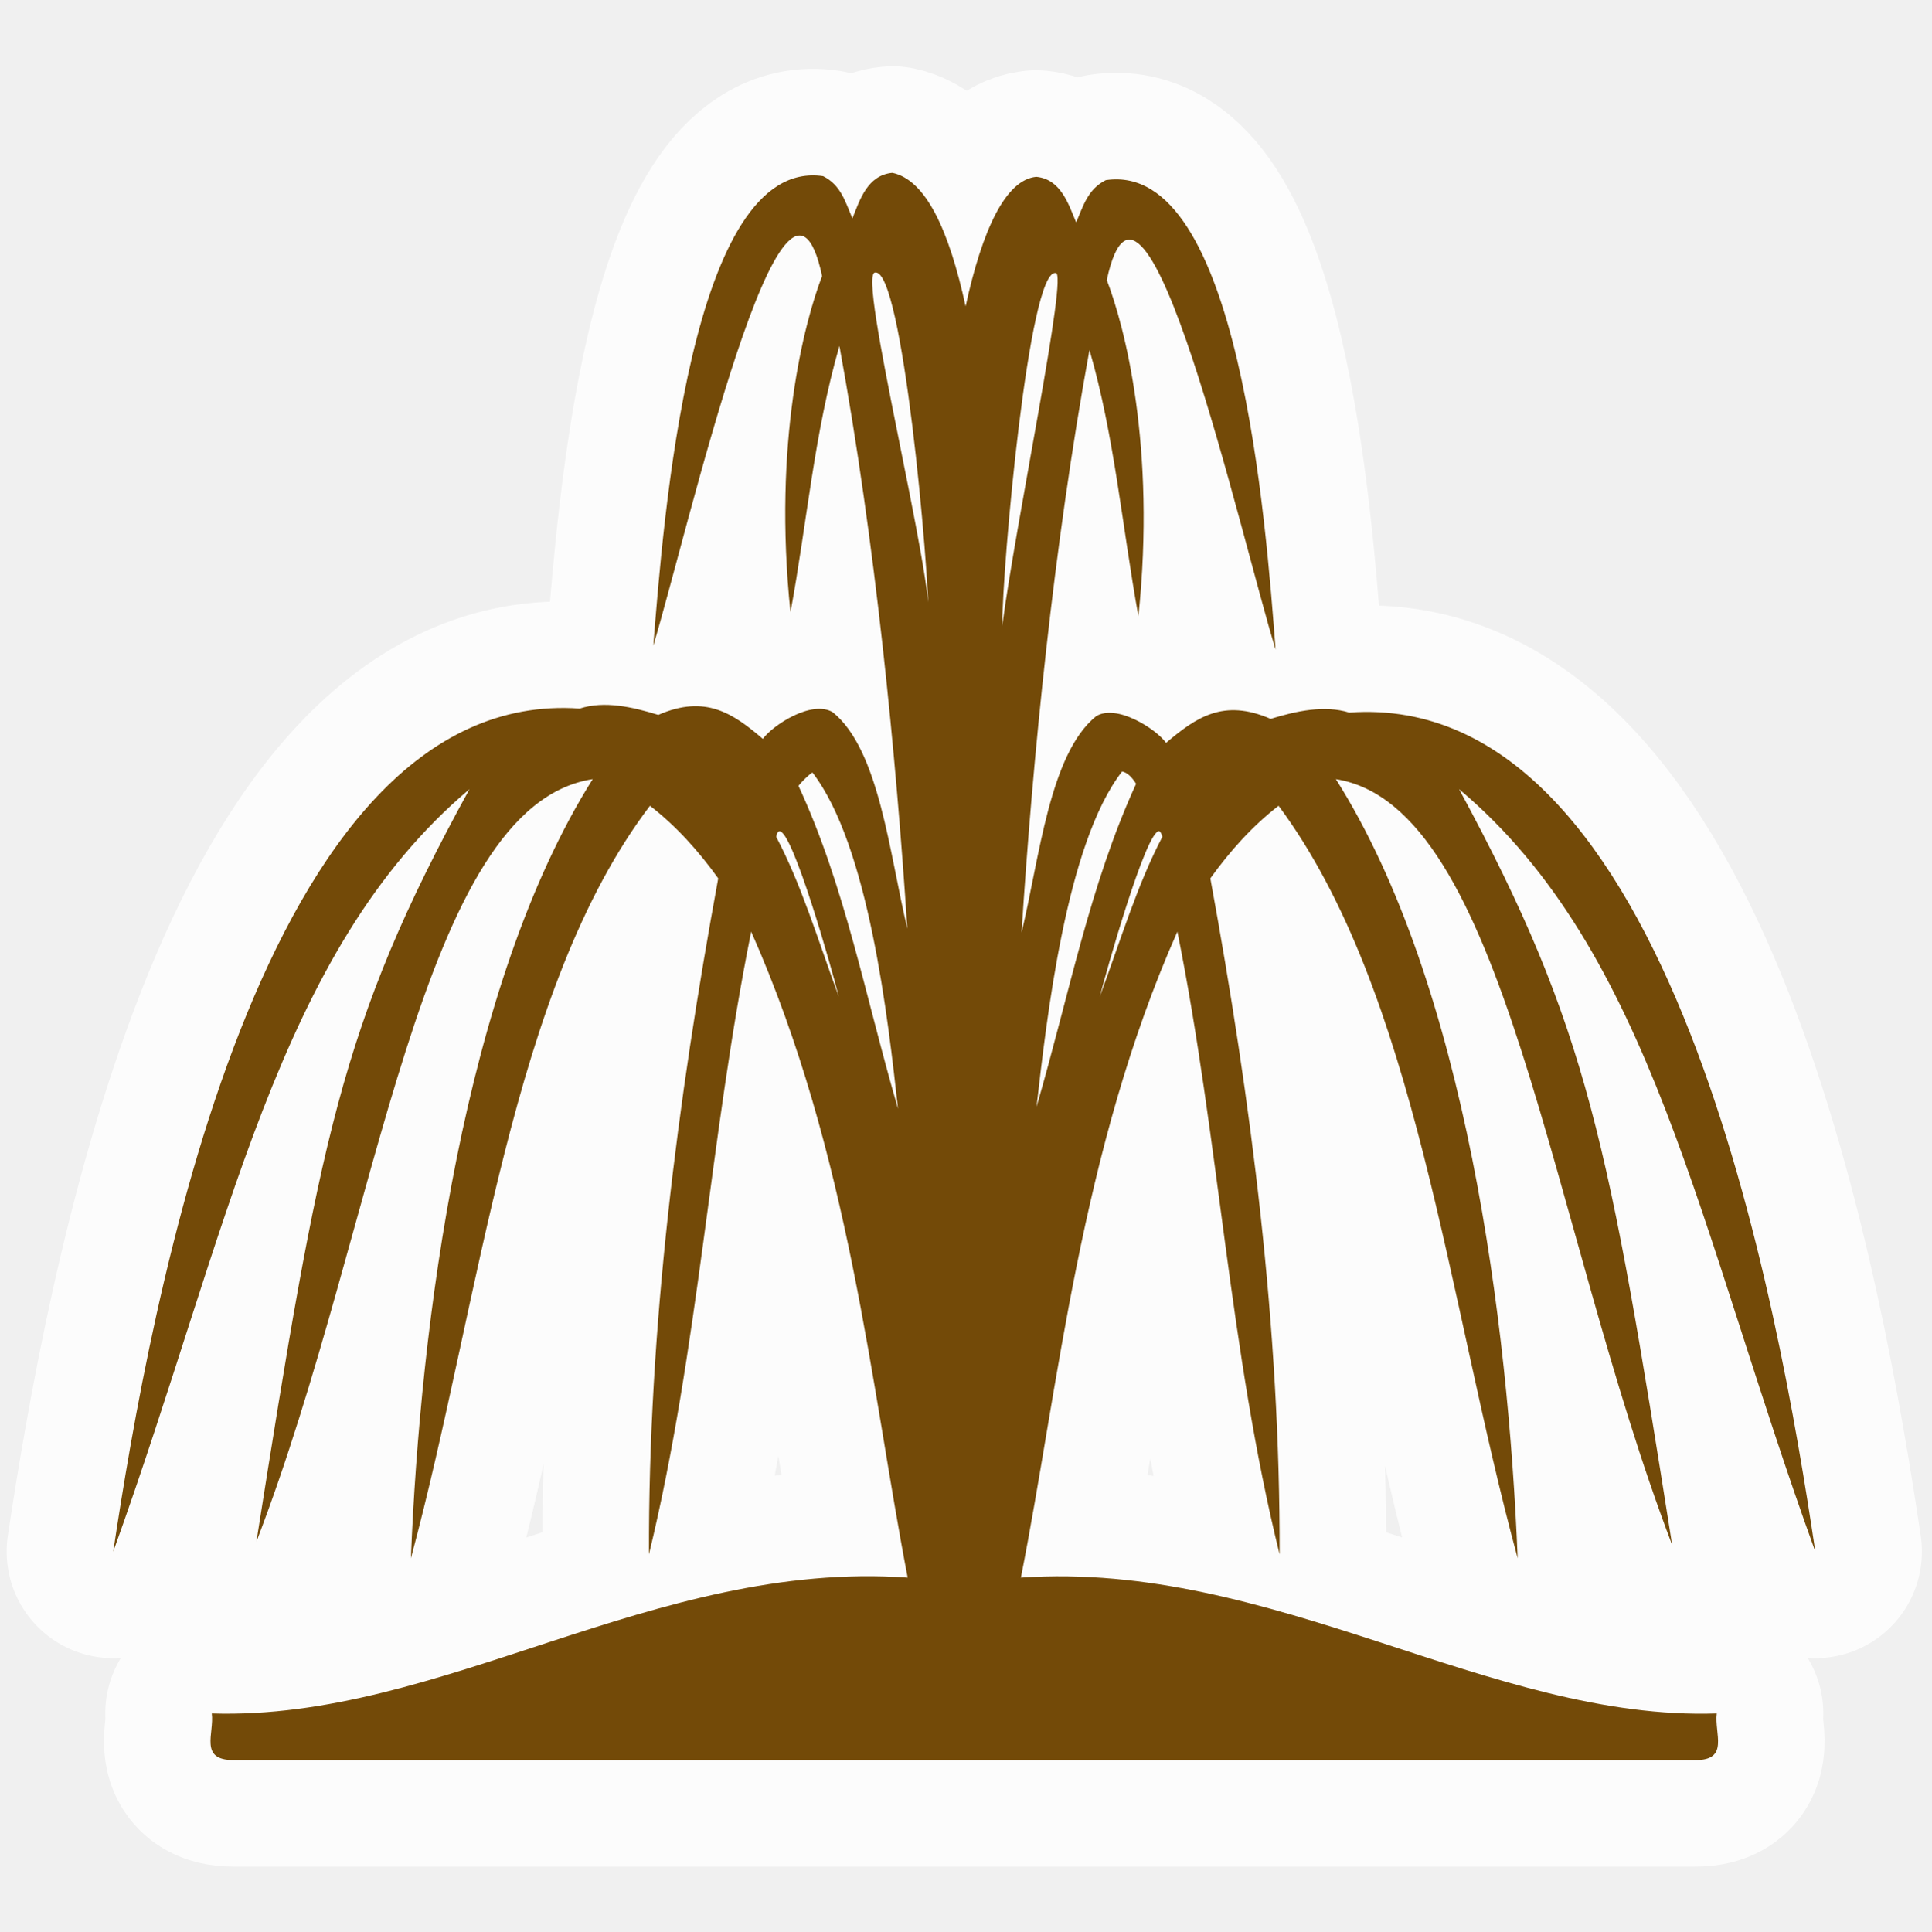
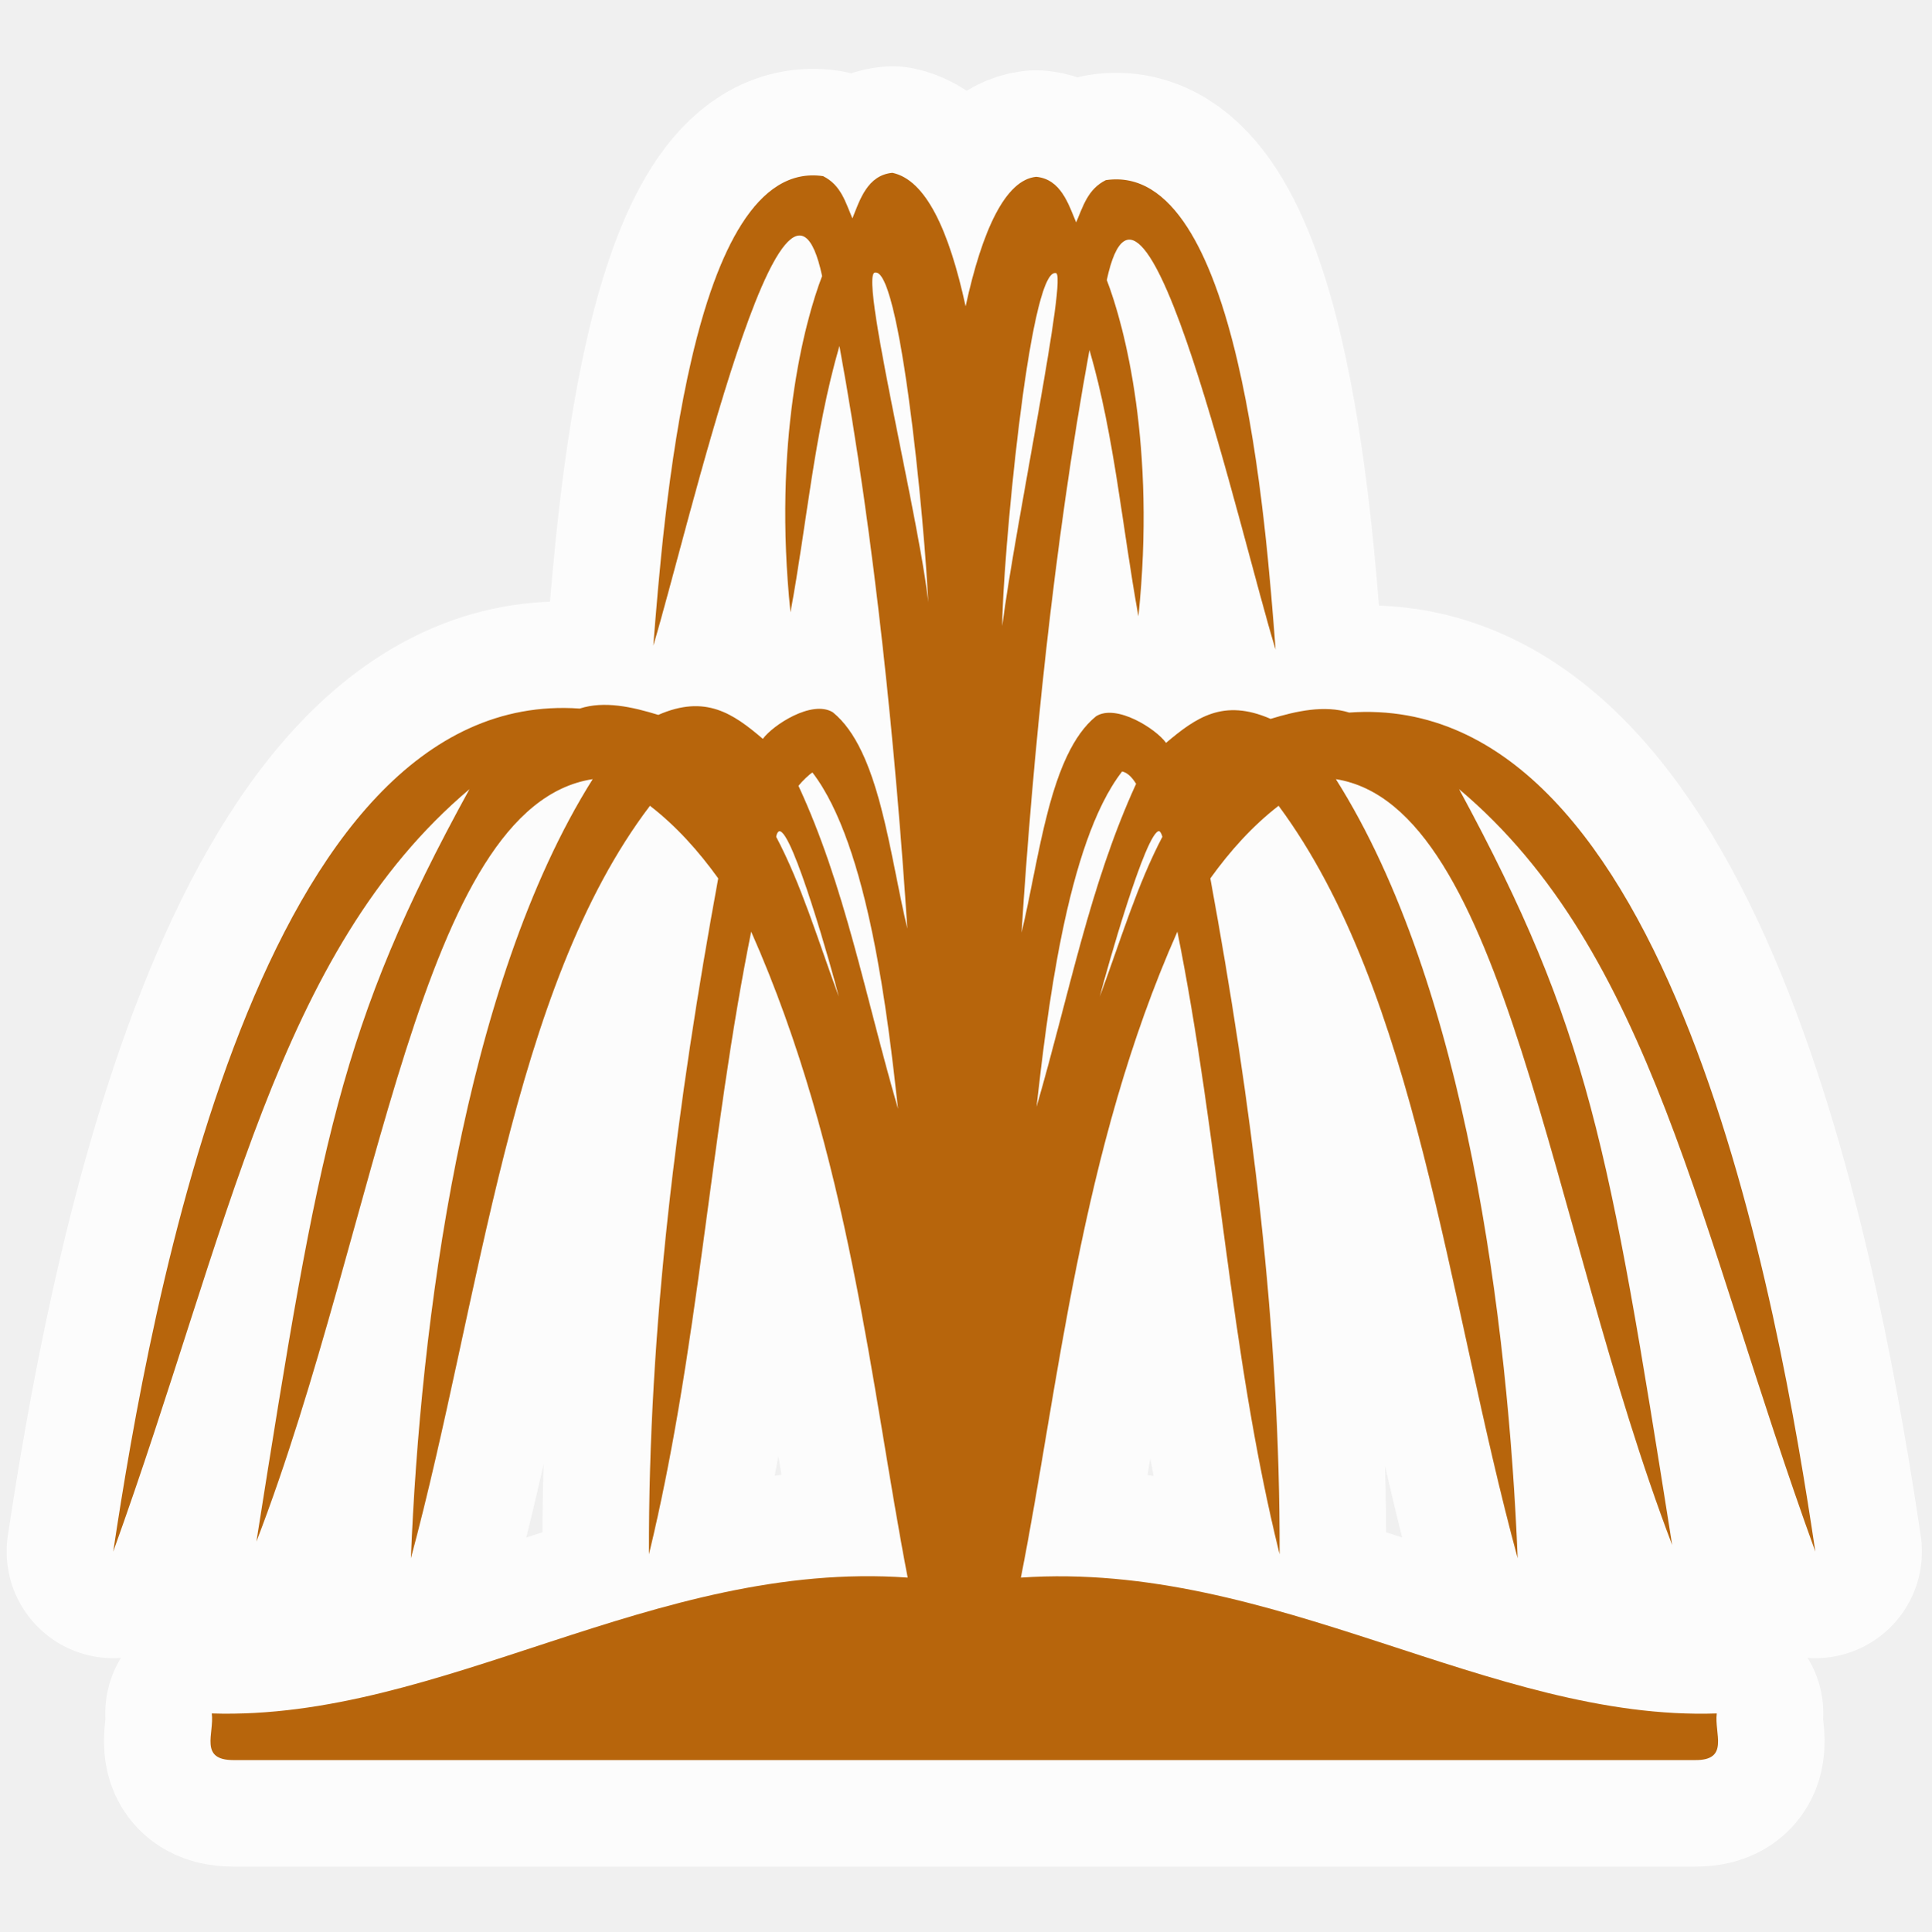
<svg xmlns="http://www.w3.org/2000/svg" version="1.0" width="580" height="580">
  <path id="path4137" d="m 256,65.6 c -2.1,-4.9 -3.4,-10 -8.8,-12.7 -40,-5.9 -48,104 -51,141 10.2,-33.6 39.6,-163 50.7,-111 -5.4,14 -14.8,50 -9.5,101 4.9,-26.4 7.1,-53.8 14.7,-80 10.8,58.9 17,123 20.4,175 -5.4,-22.5 -8.4,-53.7 -22.4,-65 -6.3,-3.8 -18,3.9 -21,8 -8.9,-7.6 -17.2,-13.4 -31.4,-7.2 -7.8,-2.4 -16.2,-4.3 -23.6,-1.9 C 78,206 45,393 34,466 69,369 83,286 141,237 102,308 96,343 77,463 c 37,-96 49,-221 101,-229 -39,62 -51.8,164 -54.6,234 21,-78 30,-171 71.8,-226 7.9,6.1 14.6,13.6 20.5,21.8 -12.3,67 -21,135 -20.8,203 15,-62 18.2,-125 30.7,-187 29.7,67 36,137 47,194 -76,-5.4 -140,43 -209,40.8 0.8,6 -3.9,14 6.5,14 l 439,0 c 10.4,0.1 5.7,-8 6.5,-14 -68,2.3 -133,-46 -209,-40.8 11.3,-57 17.7,-128 47,-194 12.5,62 15.6,126 30.7,187 0.2,-68 -8.5,-136 -20.8,-203 5.9,-8.2 12.6,-15.7 20.5,-21.8 41.5,56 50.6,148 71.8,226 -2.8,-69.9 -15.4,-172 -54.6,-234 51,8.1 64,133 101,230 -19,-120 -25,-155 -64,-227 58,48.8 71.8,132 107,229 -10.9,-73 -43,-259 -140,-252 -7.4,-2.3 -15.8,-0.5 -23.6,1.9 -14.2,-6.2 -22.4,-0.4 -31.4,7.2 -3,-4.2 -14.9,-11.8 -21,-8 -14,11.3 -17,42.6 -22.4,65 3.3,-52 9.6,-116 20.4,-175 7.5,25.8 9.8,53 14.7,80 5.3,-51 -4.1,-87 -9.5,-101 11.2,-52 40.5,78 50.7,111 -2.9,-37.6 -10.8,-147 -51,-141 -5.4,2.7 -6.8,7.8 -8.9,12.7 -2.3,-5.5 -4.6,-13 -12,-13.7 C 302,54 295,69 290,92 285,69 278,54 268,51.9 c -7.5,0.7 -9.8,8.2 -12,13.7 z M 279,188 C 281,175 257,81 262.9,81.85 271,80.9 279,170 279,188 Z m 22,0 c 0,-18 8,-107.1 16,-106 4,-1 -12,75 -16,106 z m -57,44 c 16.9,22 22.7,74 25.7,101 -9.9,-34 -15.9,-66.8 -29.9,-97 1.164,-1.469 3.283,-3.469 4.2,-4 z m 97.2,3.4 c -14,30.6 -20,63 -29.9,97 3,-26 8.8,-79 25.7,-100.7 1.5,0.3 2.9,1.6 4.2,3.7 z m -89.3,63.9 c -6.4,-17.4 -11.2,-33.6 -18.8,-48 0.2,-1.1 0.6,-1.6 0.95,-1.65 C 238,249.1 250,291.6 251.9,299.3 Z m 97.2,-48 c -7.6,14.5 -12.4,30.7 -18.8,48 1.9,-7.4 13.9,-50 17.85,-49.7 0.35,0.2 0.65,0.7 0.95,1.7 z" mix-blend-mode="normal" solid-color="#000000" opacity="0.8" color-interpolation-filters="linearRGB" filter-gaussianBlur-deviation="0" color="#000000" image-rendering="auto" color-rendering="auto" stroke-width="64" isolation="auto" color-interpolation="sRGB" solid-opacity="1" fill="none" stroke-linejoin="round" filter-blend-mode="normal" stroke="#ffffff" shape-rendering="auto" />
-   <path d="m 256,65.6 c -2.1,-4.9 -3.4,-10 -8.8,-12.7 -40,-5.9 -48,104 -51,141 10.2,-33.6 39.6,-163 50.7,-111 -5.4,14 -14.8,50 -9.5,101 4.9,-26.4 7.1,-53.8 14.7,-80 10.8,58.9 17,123 20.4,175 -5.4,-22.5 -8.4,-53.7 -22.4,-65 -6.3,-3.8 -18,3.9 -21,8 -8.9,-7.6 -17.2,-13.4 -31.4,-7.2 -7.8,-2.4 -16.2,-4.3 -23.6,-1.9 C 78,206 45,393 34,466 69,369 83,286 141,237 102,308 96,343 77,463 c 37,-96 49,-221 101,-229 -39,62 -51.8,164 -54.6,234 21,-78 30,-171 71.8,-226 7.9,6.1 14.6,13.6 20.5,21.8 -12.3,67 -21,135 -20.8,203 15,-62 18.2,-125 30.7,-187 29.7,67 36,137 47,194 -76,-5.4 -140,43 -209,40.8 0.8,6 -3.9,14 6.5,14 l 439,0 c 10.4,0.1 5.7,-8 6.5,-14 -68,2.3 -133,-46 -209,-40.8 11.3,-57 17.7,-128 47,-194 12.5,62 15.6,126 30.7,187 0.2,-68 -8.5,-136 -20.8,-203 5.9,-8.2 12.6,-15.7 20.5,-21.8 41.5,56 50.6,148 71.8,226 -2.8,-69.9 -15.4,-172 -54.6,-234 51,8.1 64,133 101,230 -19,-120 -25,-155 -64,-227 58,48.8 71.8,132 107,229 -10.9,-73 -43,-259 -140,-252 -7.4,-2.3 -15.8,-0.5 -23.6,1.9 -14.2,-6.2 -22.4,-0.4 -31.4,7.2 -3,-4.2 -14.9,-11.8 -21,-8 -14,11.3 -17,42.6 -22.4,65 3.3,-52 9.6,-116 20.4,-175 7.5,25.8 9.8,53 14.7,80 5.3,-51 -4.1,-87 -9.5,-101 11.2,-52 40.5,78 50.7,111 -2.9,-37.6 -10.8,-147 -51,-141 -5.4,2.7 -6.8,7.8 -8.9,12.7 -2.3,-5.5 -4.6,-13 -12,-13.7 C 302,54 295,69 290,92 285,69 278,54 268,51.9 c -7.5,0.7 -9.8,8.2 -12,13.7 z M 279,188 C 281,175 257,81 262.9,81.85 271,80.9 279,170 279,188 Z m 22,0 c 0,-18 8,-107.1 16,-106 4,-1 -12,75 -16,106 z m -57,44 c 16.9,22 22.7,74 25.7,101 -9.9,-34 -15.9,-66.8 -29.9,-97 1.164,-1.469 3.283,-3.469 4.2,-4 z m 97.2,3.4 c -14,30.6 -20,63 -29.9,97 3,-26 8.8,-79 25.7,-100.7 1.5,0.3 2.9,1.6 4.2,3.7 z m -89.3,63.9 c -6.4,-17.4 -11.2,-33.6 -18.8,-48 0.2,-1.1 0.6,-1.6 0.95,-1.65 C 238,249.1 250,291.6 251.9,299.3 Z m 97.2,-48 c -7.6,14.5 -12.4,30.7 -18.8,48 1.9,-7.4 13.9,-50 17.85,-49.7 0.35,0.2 0.65,0.7 0.95,1.7 z" id="path4151" fill="#734a08" />
+   <path d="m 256,65.6 c -2.1,-4.9 -3.4,-10 -8.8,-12.7 -40,-5.9 -48,104 -51,141 10.2,-33.6 39.6,-163 50.7,-111 -5.4,14 -14.8,50 -9.5,101 4.9,-26.4 7.1,-53.8 14.7,-80 10.8,58.9 17,123 20.4,175 -5.4,-22.5 -8.4,-53.7 -22.4,-65 -6.3,-3.8 -18,3.9 -21,8 -8.9,-7.6 -17.2,-13.4 -31.4,-7.2 -7.8,-2.4 -16.2,-4.3 -23.6,-1.9 C 78,206 45,393 34,466 69,369 83,286 141,237 102,308 96,343 77,463 c 37,-96 49,-221 101,-229 -39,62 -51.8,164 -54.6,234 21,-78 30,-171 71.8,-226 7.9,6.1 14.6,13.6 20.5,21.8 -12.3,67 -21,135 -20.8,203 15,-62 18.2,-125 30.7,-187 29.7,67 36,137 47,194 -76,-5.4 -140,43 -209,40.8 0.8,6 -3.9,14 6.5,14 l 439,0 c 10.4,0.1 5.7,-8 6.5,-14 -68,2.3 -133,-46 -209,-40.8 11.3,-57 17.7,-128 47,-194 12.5,62 15.6,126 30.7,187 0.2,-68 -8.5,-136 -20.8,-203 5.9,-8.2 12.6,-15.7 20.5,-21.8 41.5,56 50.6,148 71.8,226 -2.8,-69.9 -15.4,-172 -54.6,-234 51,8.1 64,133 101,230 -19,-120 -25,-155 -64,-227 58,48.8 71.8,132 107,229 -10.9,-73 -43,-259 -140,-252 -7.4,-2.3 -15.8,-0.5 -23.6,1.9 -14.2,-6.2 -22.4,-0.4 -31.4,7.2 -3,-4.2 -14.9,-11.8 -21,-8 -14,11.3 -17,42.6 -22.4,65 3.3,-52 9.6,-116 20.4,-175 7.5,25.8 9.8,53 14.7,80 5.3,-51 -4.1,-87 -9.5,-101 11.2,-52 40.5,78 50.7,111 -2.9,-37.6 -10.8,-147 -51,-141 -5.4,2.7 -6.8,7.8 -8.9,12.7 -2.3,-5.5 -4.6,-13 -12,-13.7 C 302,54 295,69 290,92 285,69 278,54 268,51.9 c -7.5,0.7 -9.8,8.2 -12,13.7 z M 279,188 C 281,175 257,81 262.9,81.85 271,80.9 279,170 279,188 Z m 22,0 c 0,-18 8,-107.1 16,-106 4,-1 -12,75 -16,106 z m -57,44 c 16.9,22 22.7,74 25.7,101 -9.9,-34 -15.9,-66.8 -29.9,-97 1.164,-1.469 3.283,-3.469 4.2,-4 z m 97.2,3.4 c -14,30.6 -20,63 -29.9,97 3,-26 8.8,-79 25.7,-100.7 1.5,0.3 2.9,1.6 4.2,3.7 z m -89.3,63.9 c -6.4,-17.4 -11.2,-33.6 -18.8,-48 0.2,-1.1 0.6,-1.6 0.95,-1.65 C 238,249.1 250,291.6 251.9,299.3 Z m 97.2,-48 c -7.6,14.5 -12.4,30.7 -18.8,48 1.9,-7.4 13.9,-50 17.85,-49.7 0.35,0.2 0.65,0.7 0.95,1.7 z" id="path4151" fill="#b7650c" />
</svg>
